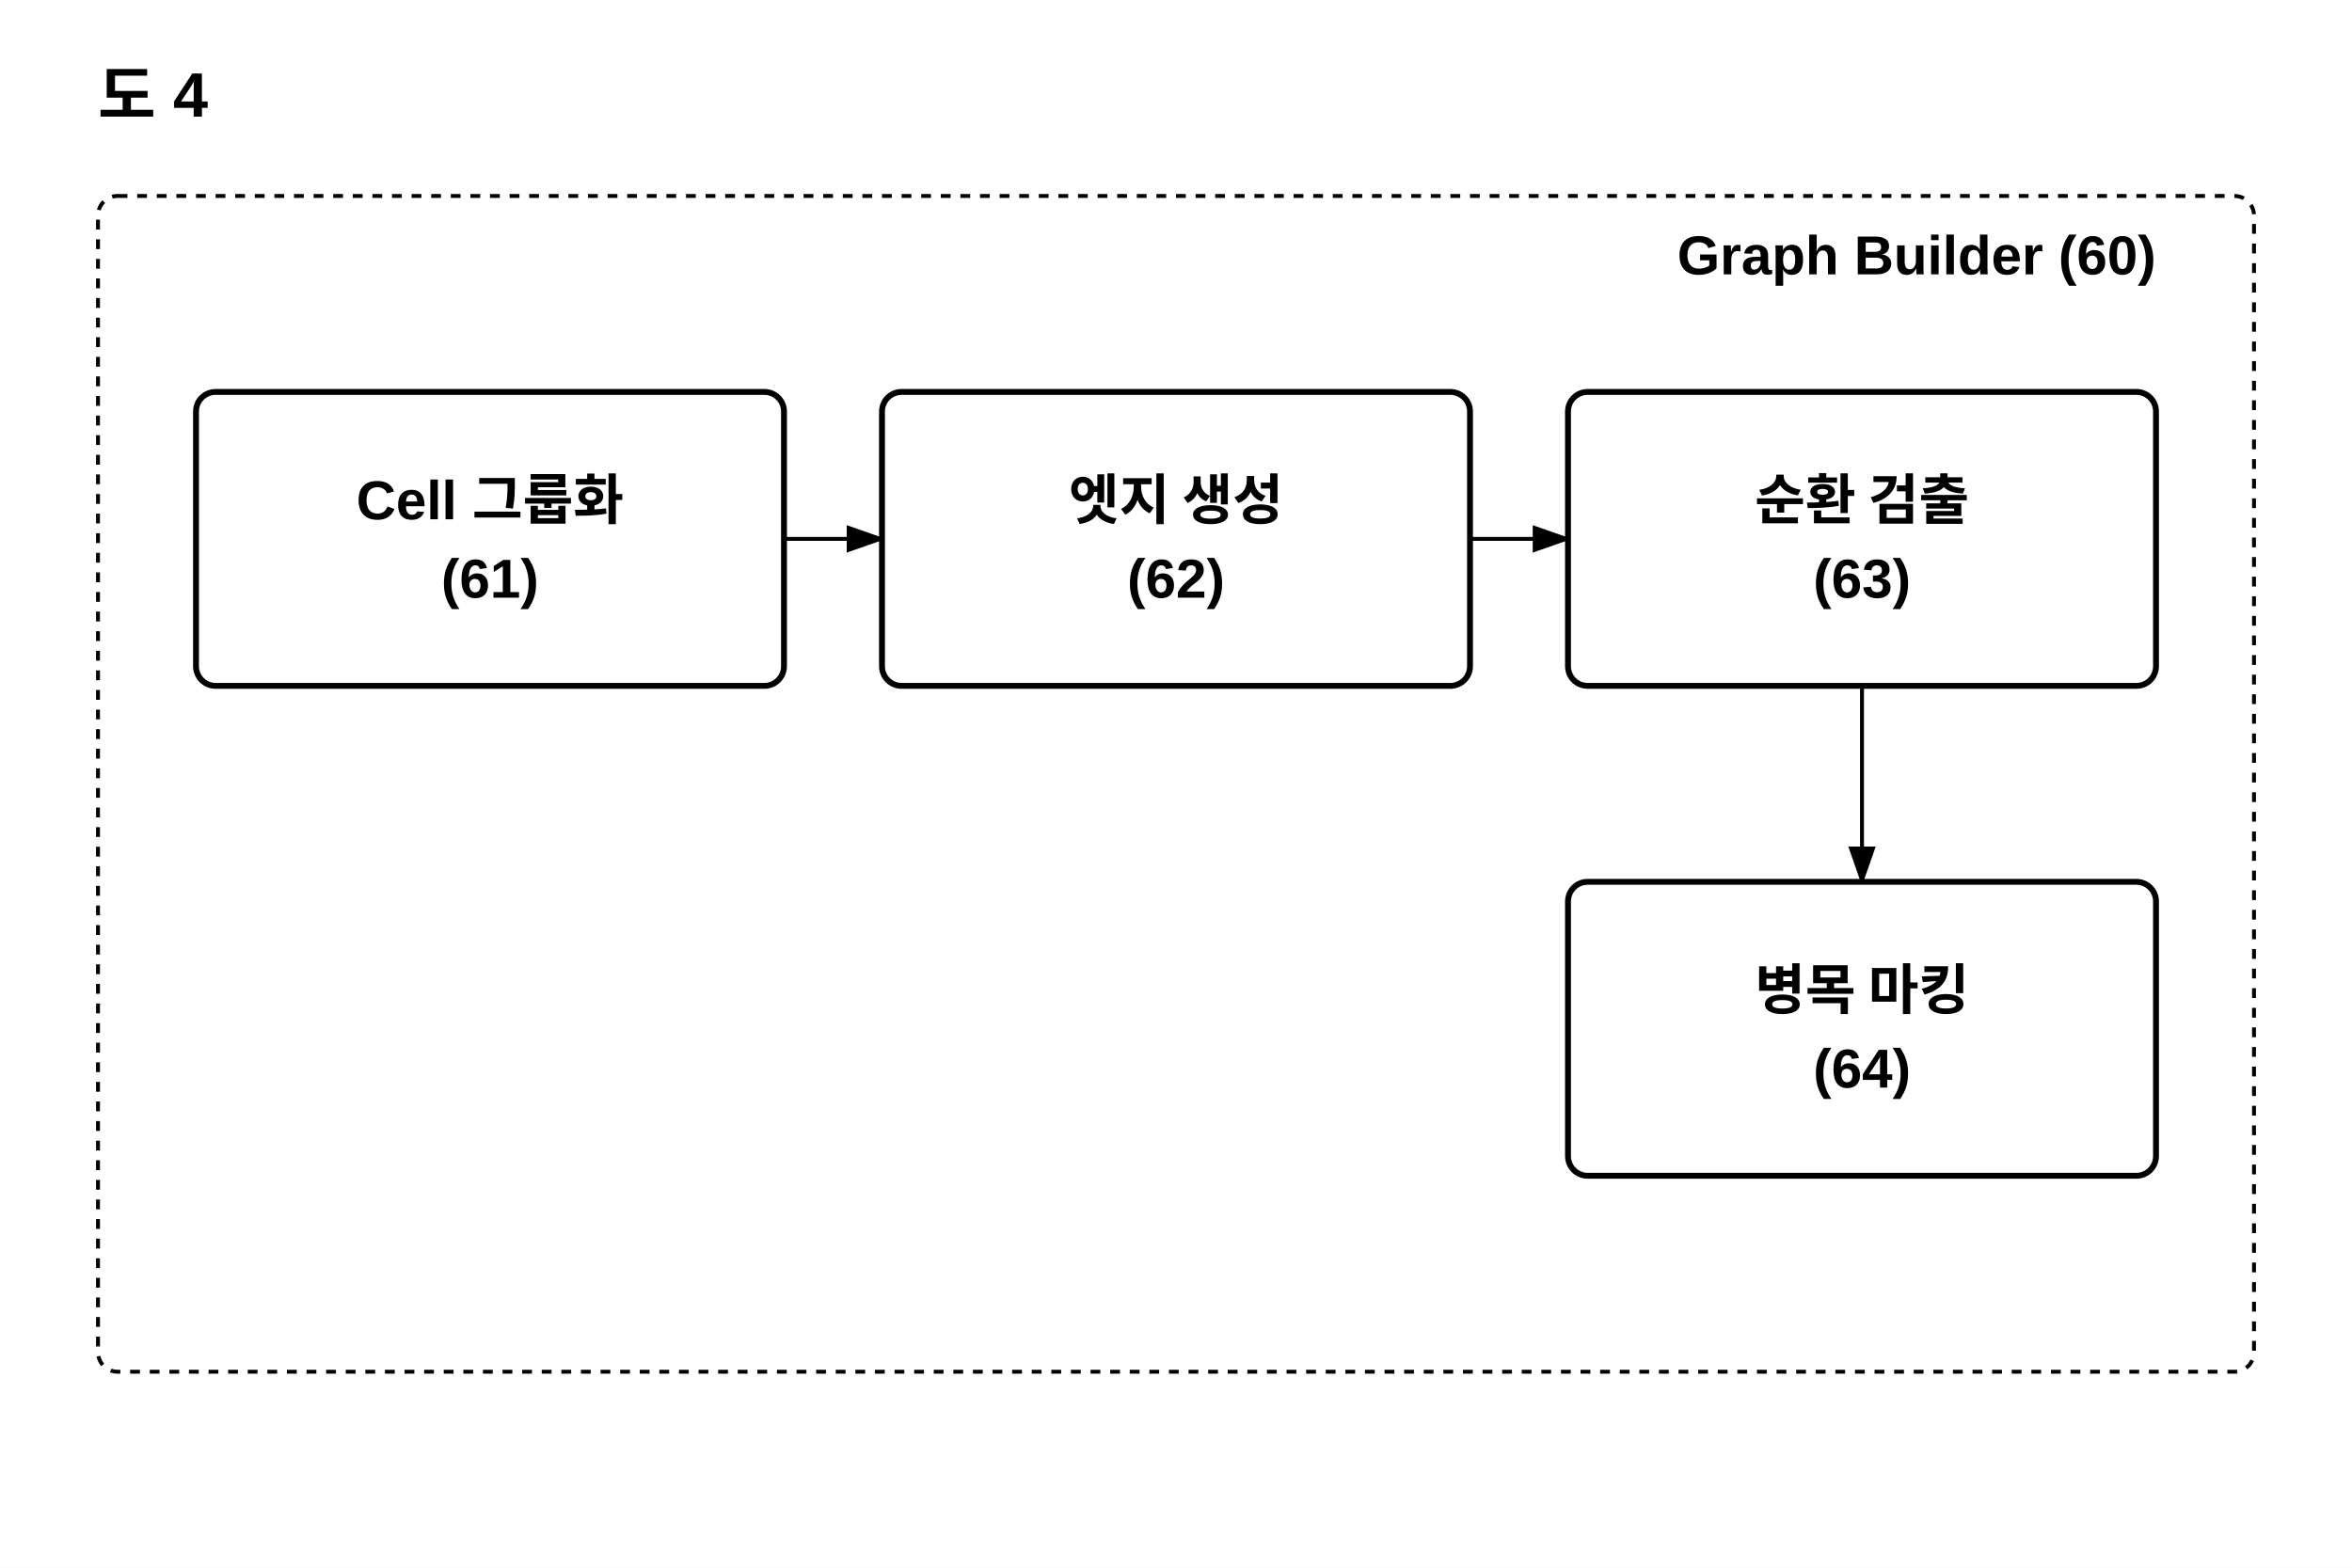
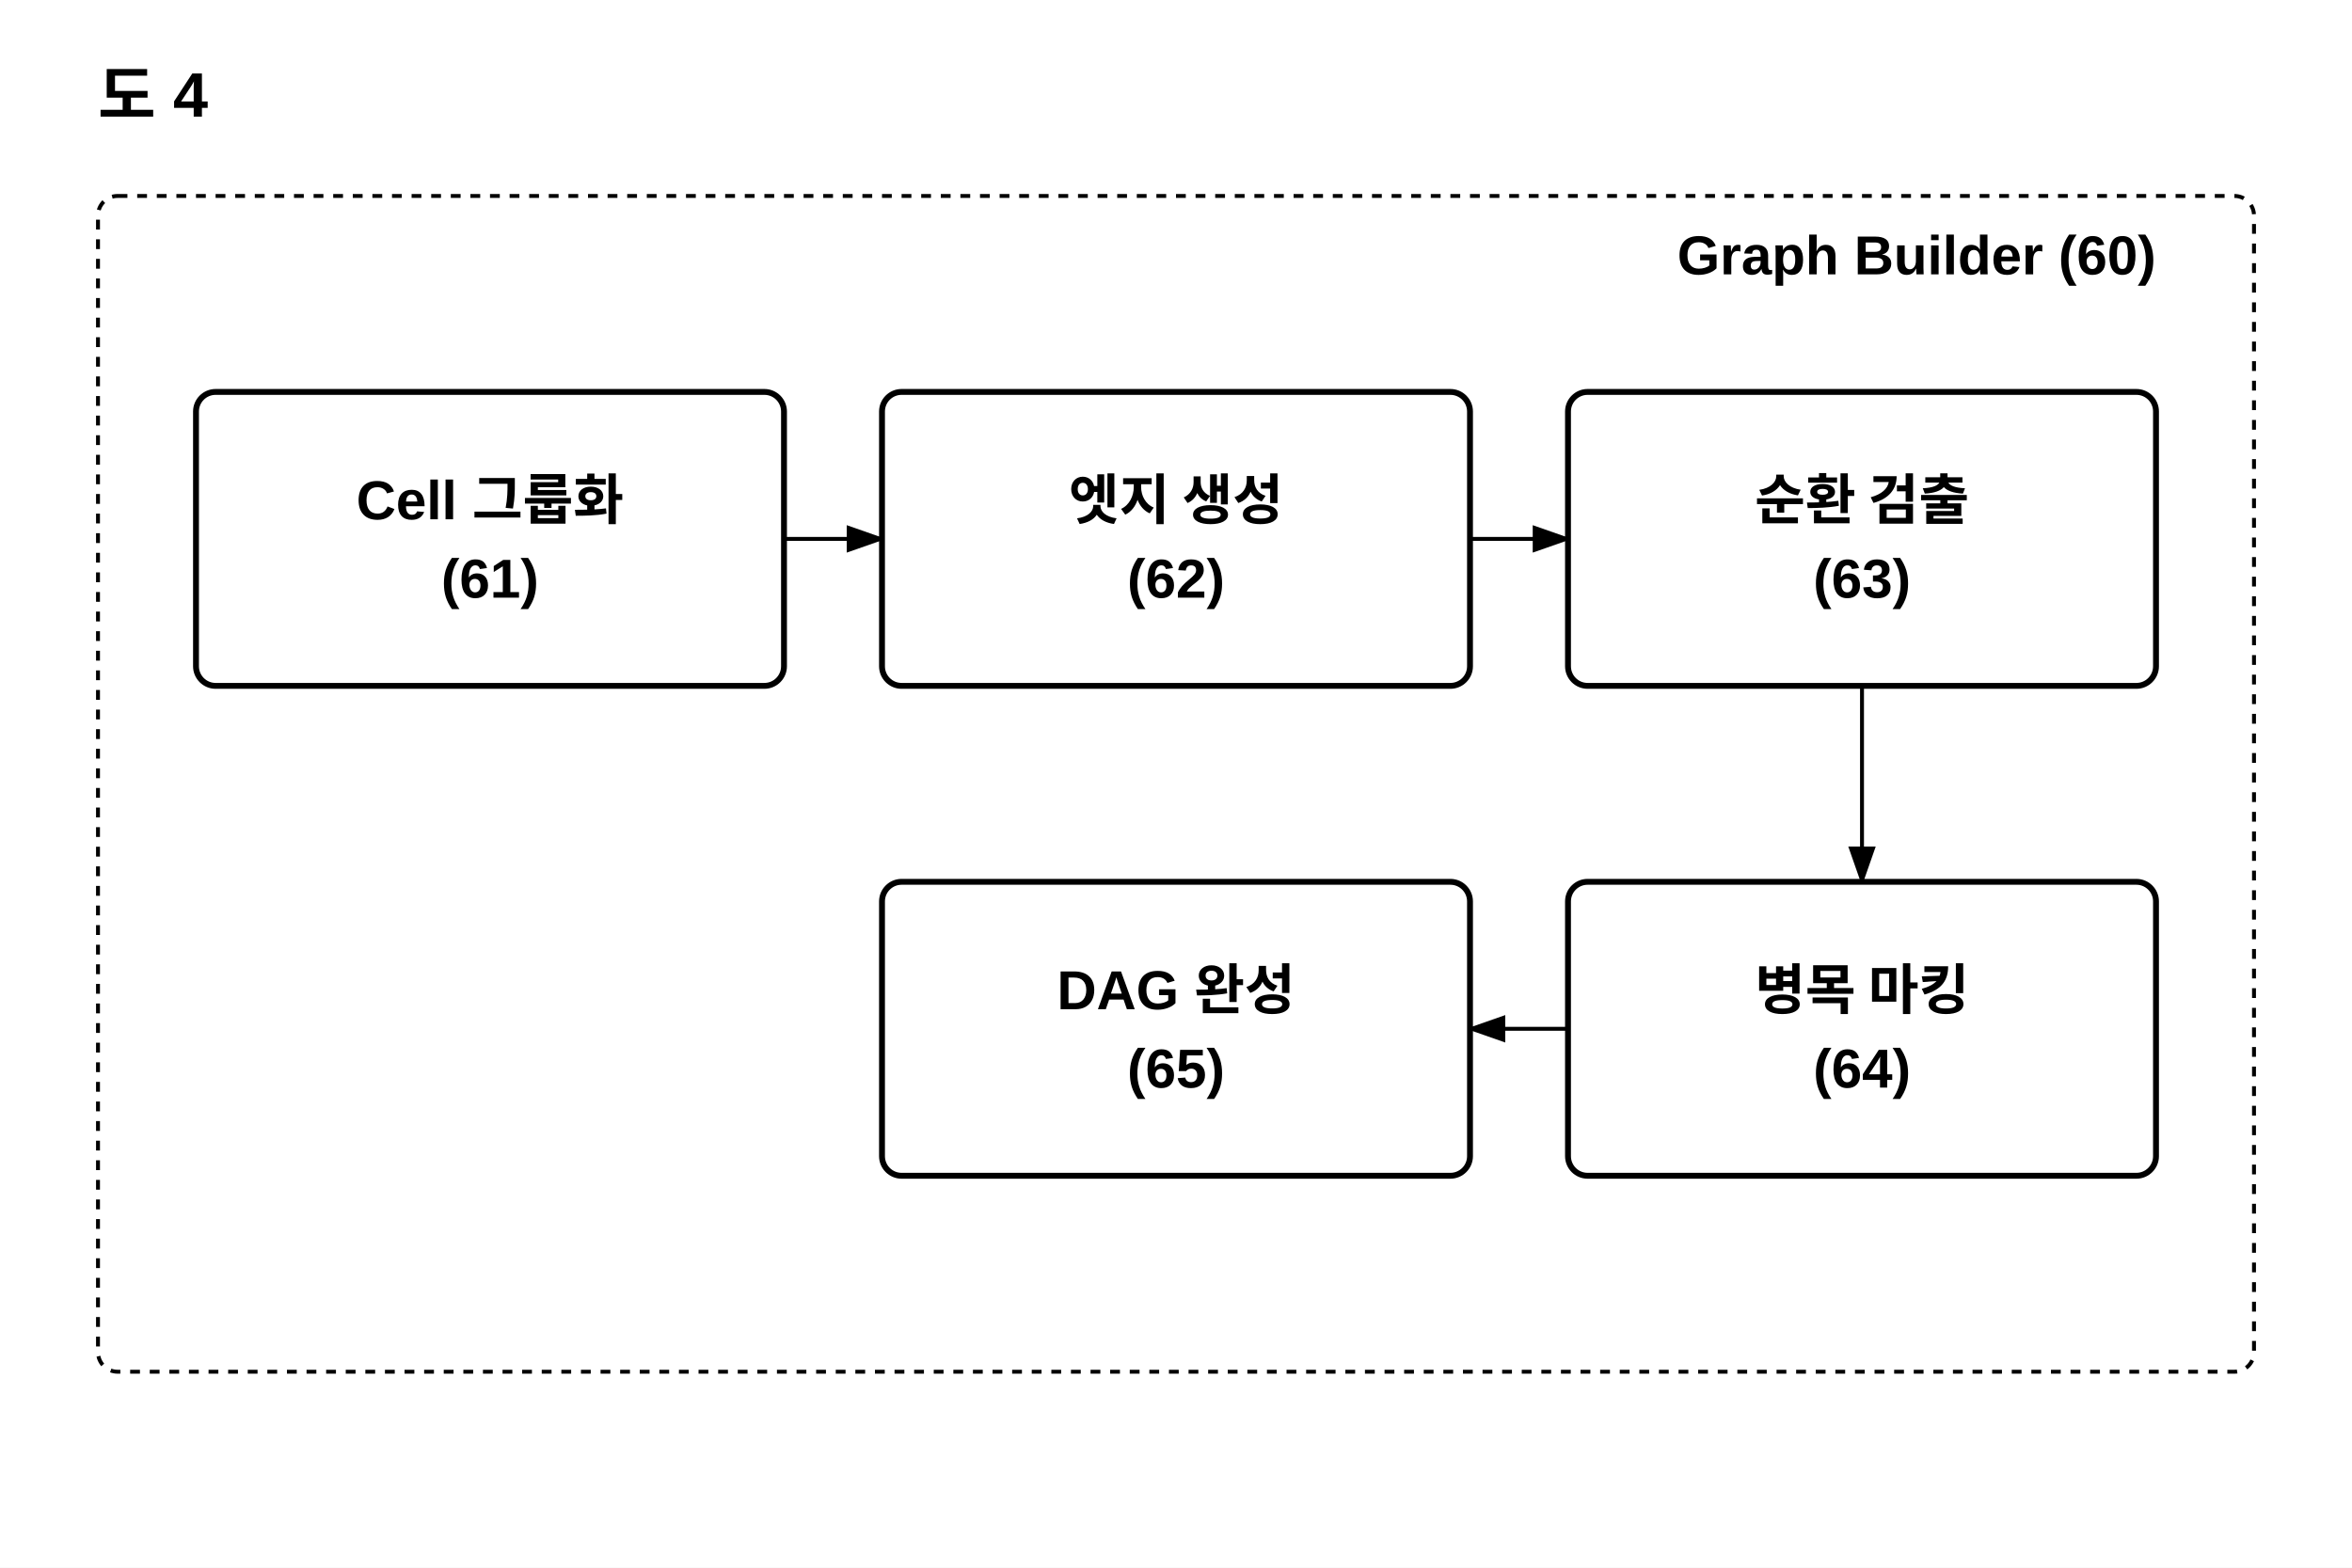
<svg xmlns="http://www.w3.org/2000/svg" width="1200" height="800" viewBox="0 0 1200 800">
  <rect width="100%" height="100%" fill="white" />
  <defs>
    <marker id="arrowhead" markerWidth="10" markerHeight="7" refX="9" refY="3.5" orient="auto">
      <polygon points="0 0, 10 3.5, 0 7" fill="black" />
    </marker>
  </defs>
  <text x="50" y="60" font-family="Arial, sans-serif" font-size="32" font-weight="bold">도 4</text>
  <rect x="50" y="100" width="1100" height="600" fill="none" stroke="black" stroke-width="2" stroke-dasharray="5,5" rx="10" />
  <text x="1100" y="140" text-anchor="end" font-family="Arial, sans-serif" font-size="28" font-weight="bold">Graph Builder (60)</text>
  <rect x="100" y="200" width="300" height="150" fill="white" stroke="black" stroke-width="3" rx="10" />
  <text x="250" y="265" text-anchor="middle" font-family="Arial, sans-serif" font-size="28" font-weight="bold">Cell 그룹화</text>
  <text x="250" y="305" text-anchor="middle" font-family="Arial, sans-serif" font-size="28" font-weight="bold">(61)</text>
  <line x1="400" y1="275" x2="450" y2="275" stroke="black" stroke-width="2" marker-end="url(#arrowhead)" />
  <rect x="450" y="200" width="300" height="150" fill="white" stroke="black" stroke-width="3" rx="10" />
  <text x="600" y="265" text-anchor="middle" font-family="Arial, sans-serif" font-size="28" font-weight="bold">엣지 생성</text>
  <text x="600" y="305" text-anchor="middle" font-family="Arial, sans-serif" font-size="28" font-weight="bold">(62)</text>
  <line x1="750" y1="275" x2="800" y2="275" stroke="black" stroke-width="2" marker-end="url(#arrowhead)" />
  <rect x="800" y="200" width="300" height="150" fill="white" stroke="black" stroke-width="3" rx="10" />
  <text x="950" y="265" text-anchor="middle" font-family="Arial, sans-serif" font-size="28" font-weight="bold">순환 검출</text>
  <text x="950" y="305" text-anchor="middle" font-family="Arial, sans-serif" font-size="28" font-weight="bold">(63)</text>
  <line x1="950" y1="350" x2="950" y2="450" stroke="black" stroke-width="2" marker-end="url(#arrowhead)" />
  <rect x="800" y="450" width="300" height="150" fill="white" stroke="black" stroke-width="3" rx="10" />
  <text x="950" y="515" text-anchor="middle" font-family="Arial, sans-serif" font-size="28" font-weight="bold">병목 마킹</text>
  <text x="950" y="555" text-anchor="middle" font-family="Arial, sans-serif" font-size="28" font-weight="bold">(64)</text>
+   <line x1="800" y1="525" x2="750" y2="525" stroke="black" stroke-width="2" marker-end="url(#arrowhead)" />
+   <rect x="450" y="450" width="300" height="150" fill="white" stroke="black" stroke-width="3" rx="10" />
+   <text x="600" y="515" text-anchor="middle" font-family="Arial, sans-serif" font-size="28" font-weight="bold">DAG 완성</text>
+   <text x="600" y="555" text-anchor="middle" font-family="Arial, sans-serif" font-size="28" font-weight="bold">(65)</text>
</svg>
